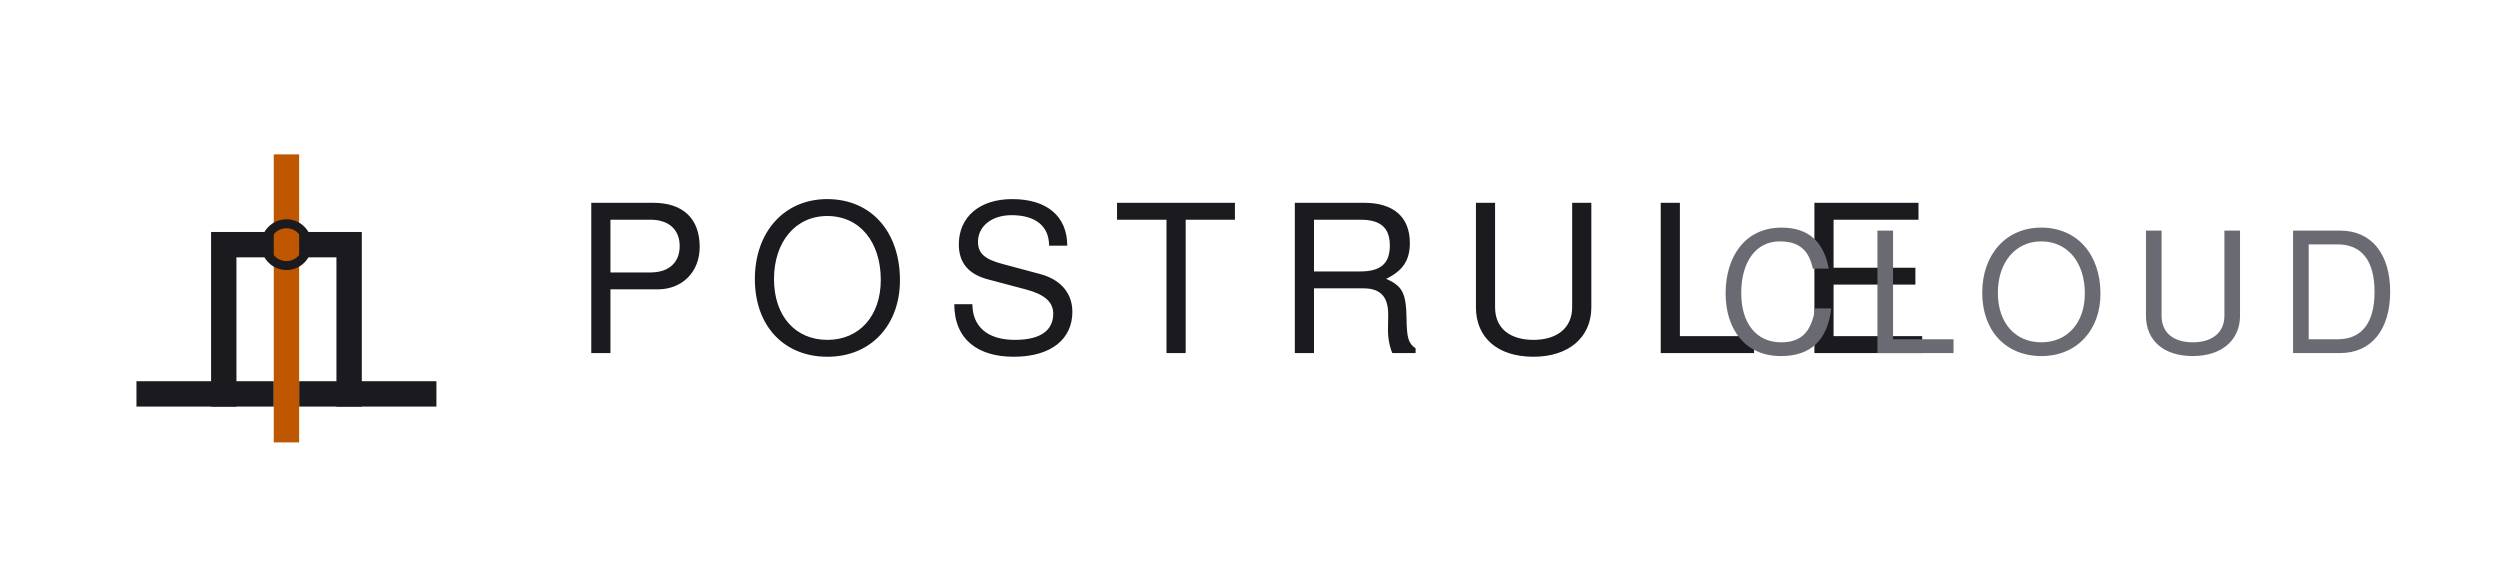
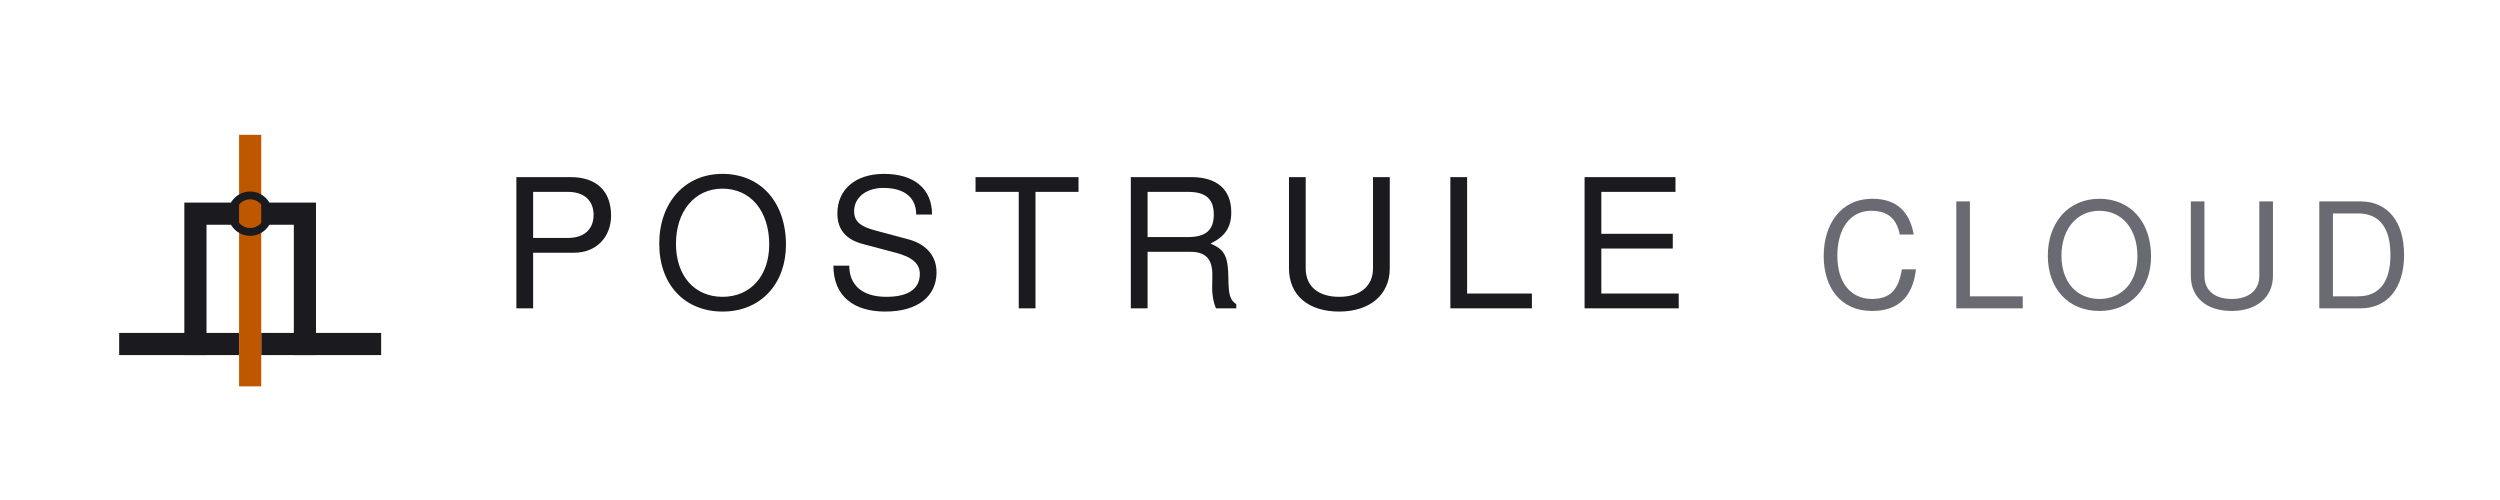
- <svg xmlns="http://www.w3.org/2000/svg" viewBox="0 0 1310 300">
+ <svg xmlns="http://www.w3.org/2000/svg" viewBox="0 0 1500 300">
  <g transform="translate(50, 50) scale(0.391)">
    <line x1="72" y1="400" x2="222" y2="400" stroke="#1a1a1f" stroke-width="34" stroke-linecap="square" />
    <line x1="290" y1="400" x2="440" y2="400" stroke="#1a1a1f" stroke-width="34" stroke-linecap="square" />
    <polyline points="172,400 172,200 340,200 340,400" fill="none" stroke="#1a1a1f" stroke-width="34" stroke-linecap="square" stroke-linejoin="miter" />
    <line x1="256" y1="448" x2="256" y2="96" stroke="#BF5700" stroke-width="34" stroke-linecap="square" />
    <circle cx="256" cy="200" r="28" fill="none" stroke="#1a1a1f" stroke-width="12" />
  </g>
  <text x="300" y="185" font-family="'Space Grotesk', 'Neue Haas Grotesk Display', 'Helvetica Neue', system-ui, sans-serif" font-weight="500" font-size="108" letter-spacing="19.4" fill="#1a1a1f">POSTRULE</text>
-   <text x="900" y="185" font-family="'Space Grotesk', 'Neue Haas Grotesk Display', 'Helvetica Neue', system-ui, sans-serif" font-weight="400" font-size="88" letter-spacing="13.2" fill="#6a6a72">CLOUD</text>
+   <text x="1090" y="185" font-family="'Space Grotesk', 'Neue Haas Grotesk Display', 'Helvetica Neue', system-ui, sans-serif" font-weight="400" font-size="88" letter-spacing="13.2" fill="#6a6a72">CLOUD</text>
</svg>
